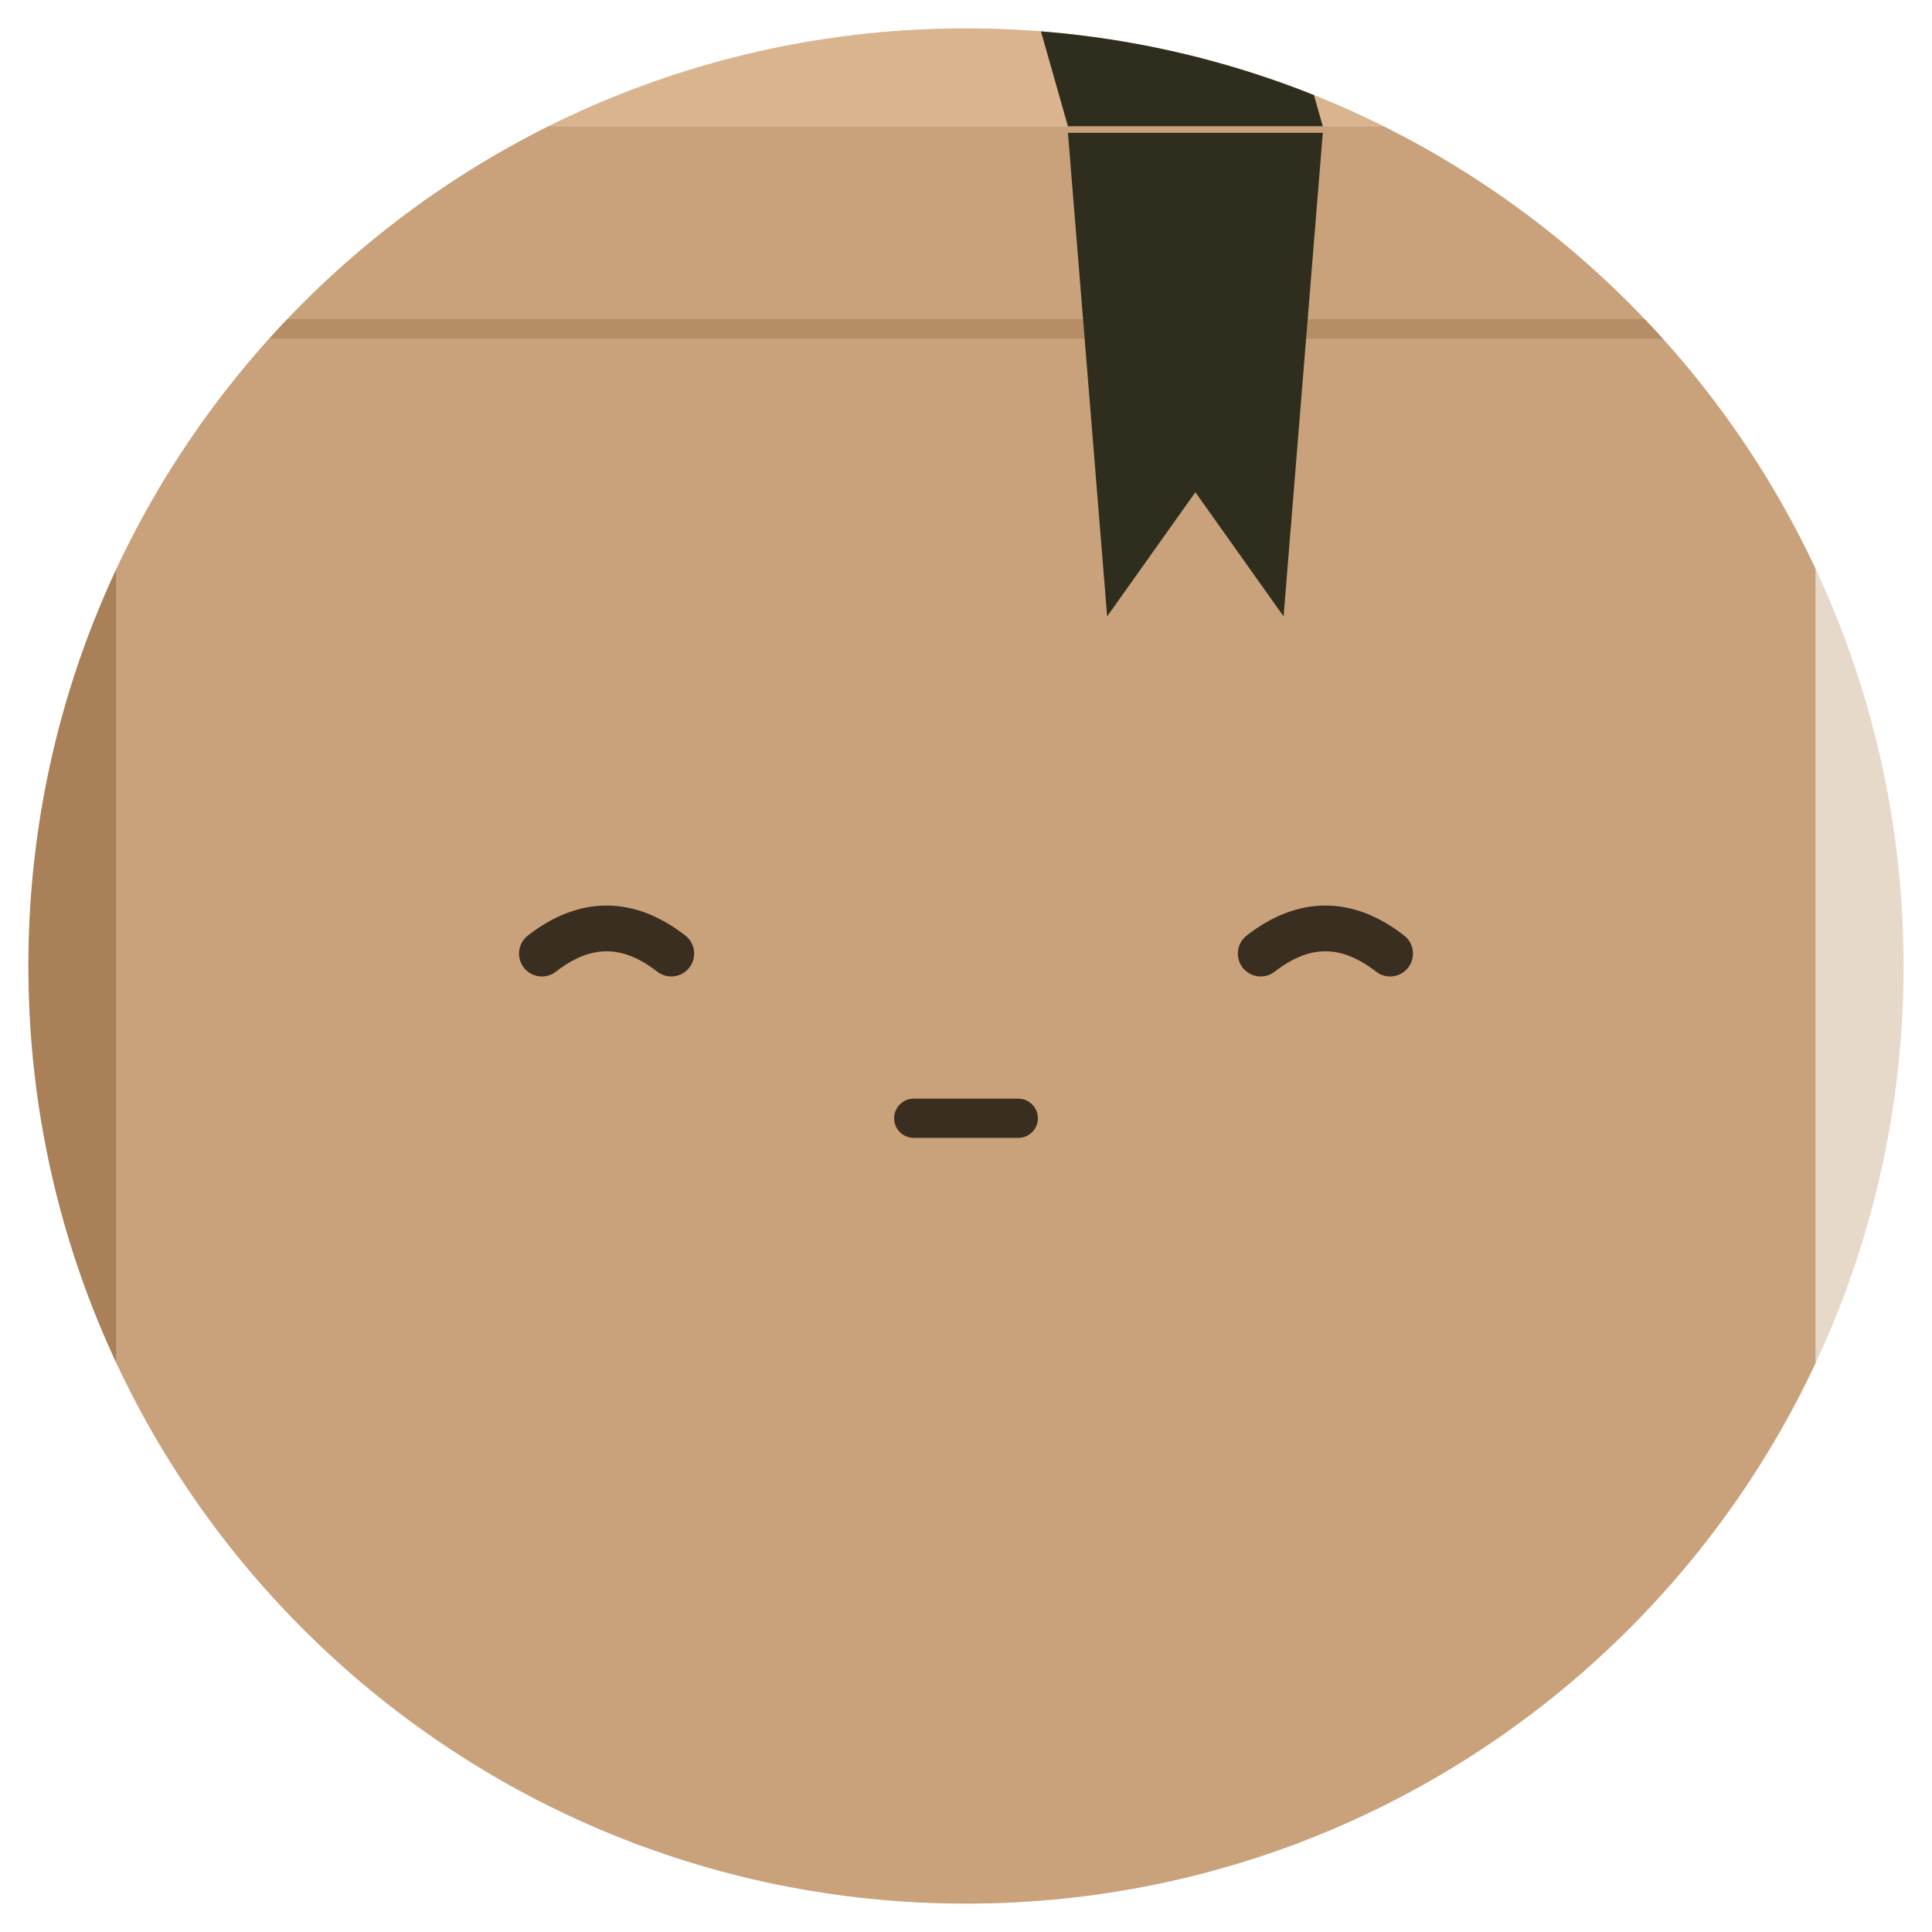
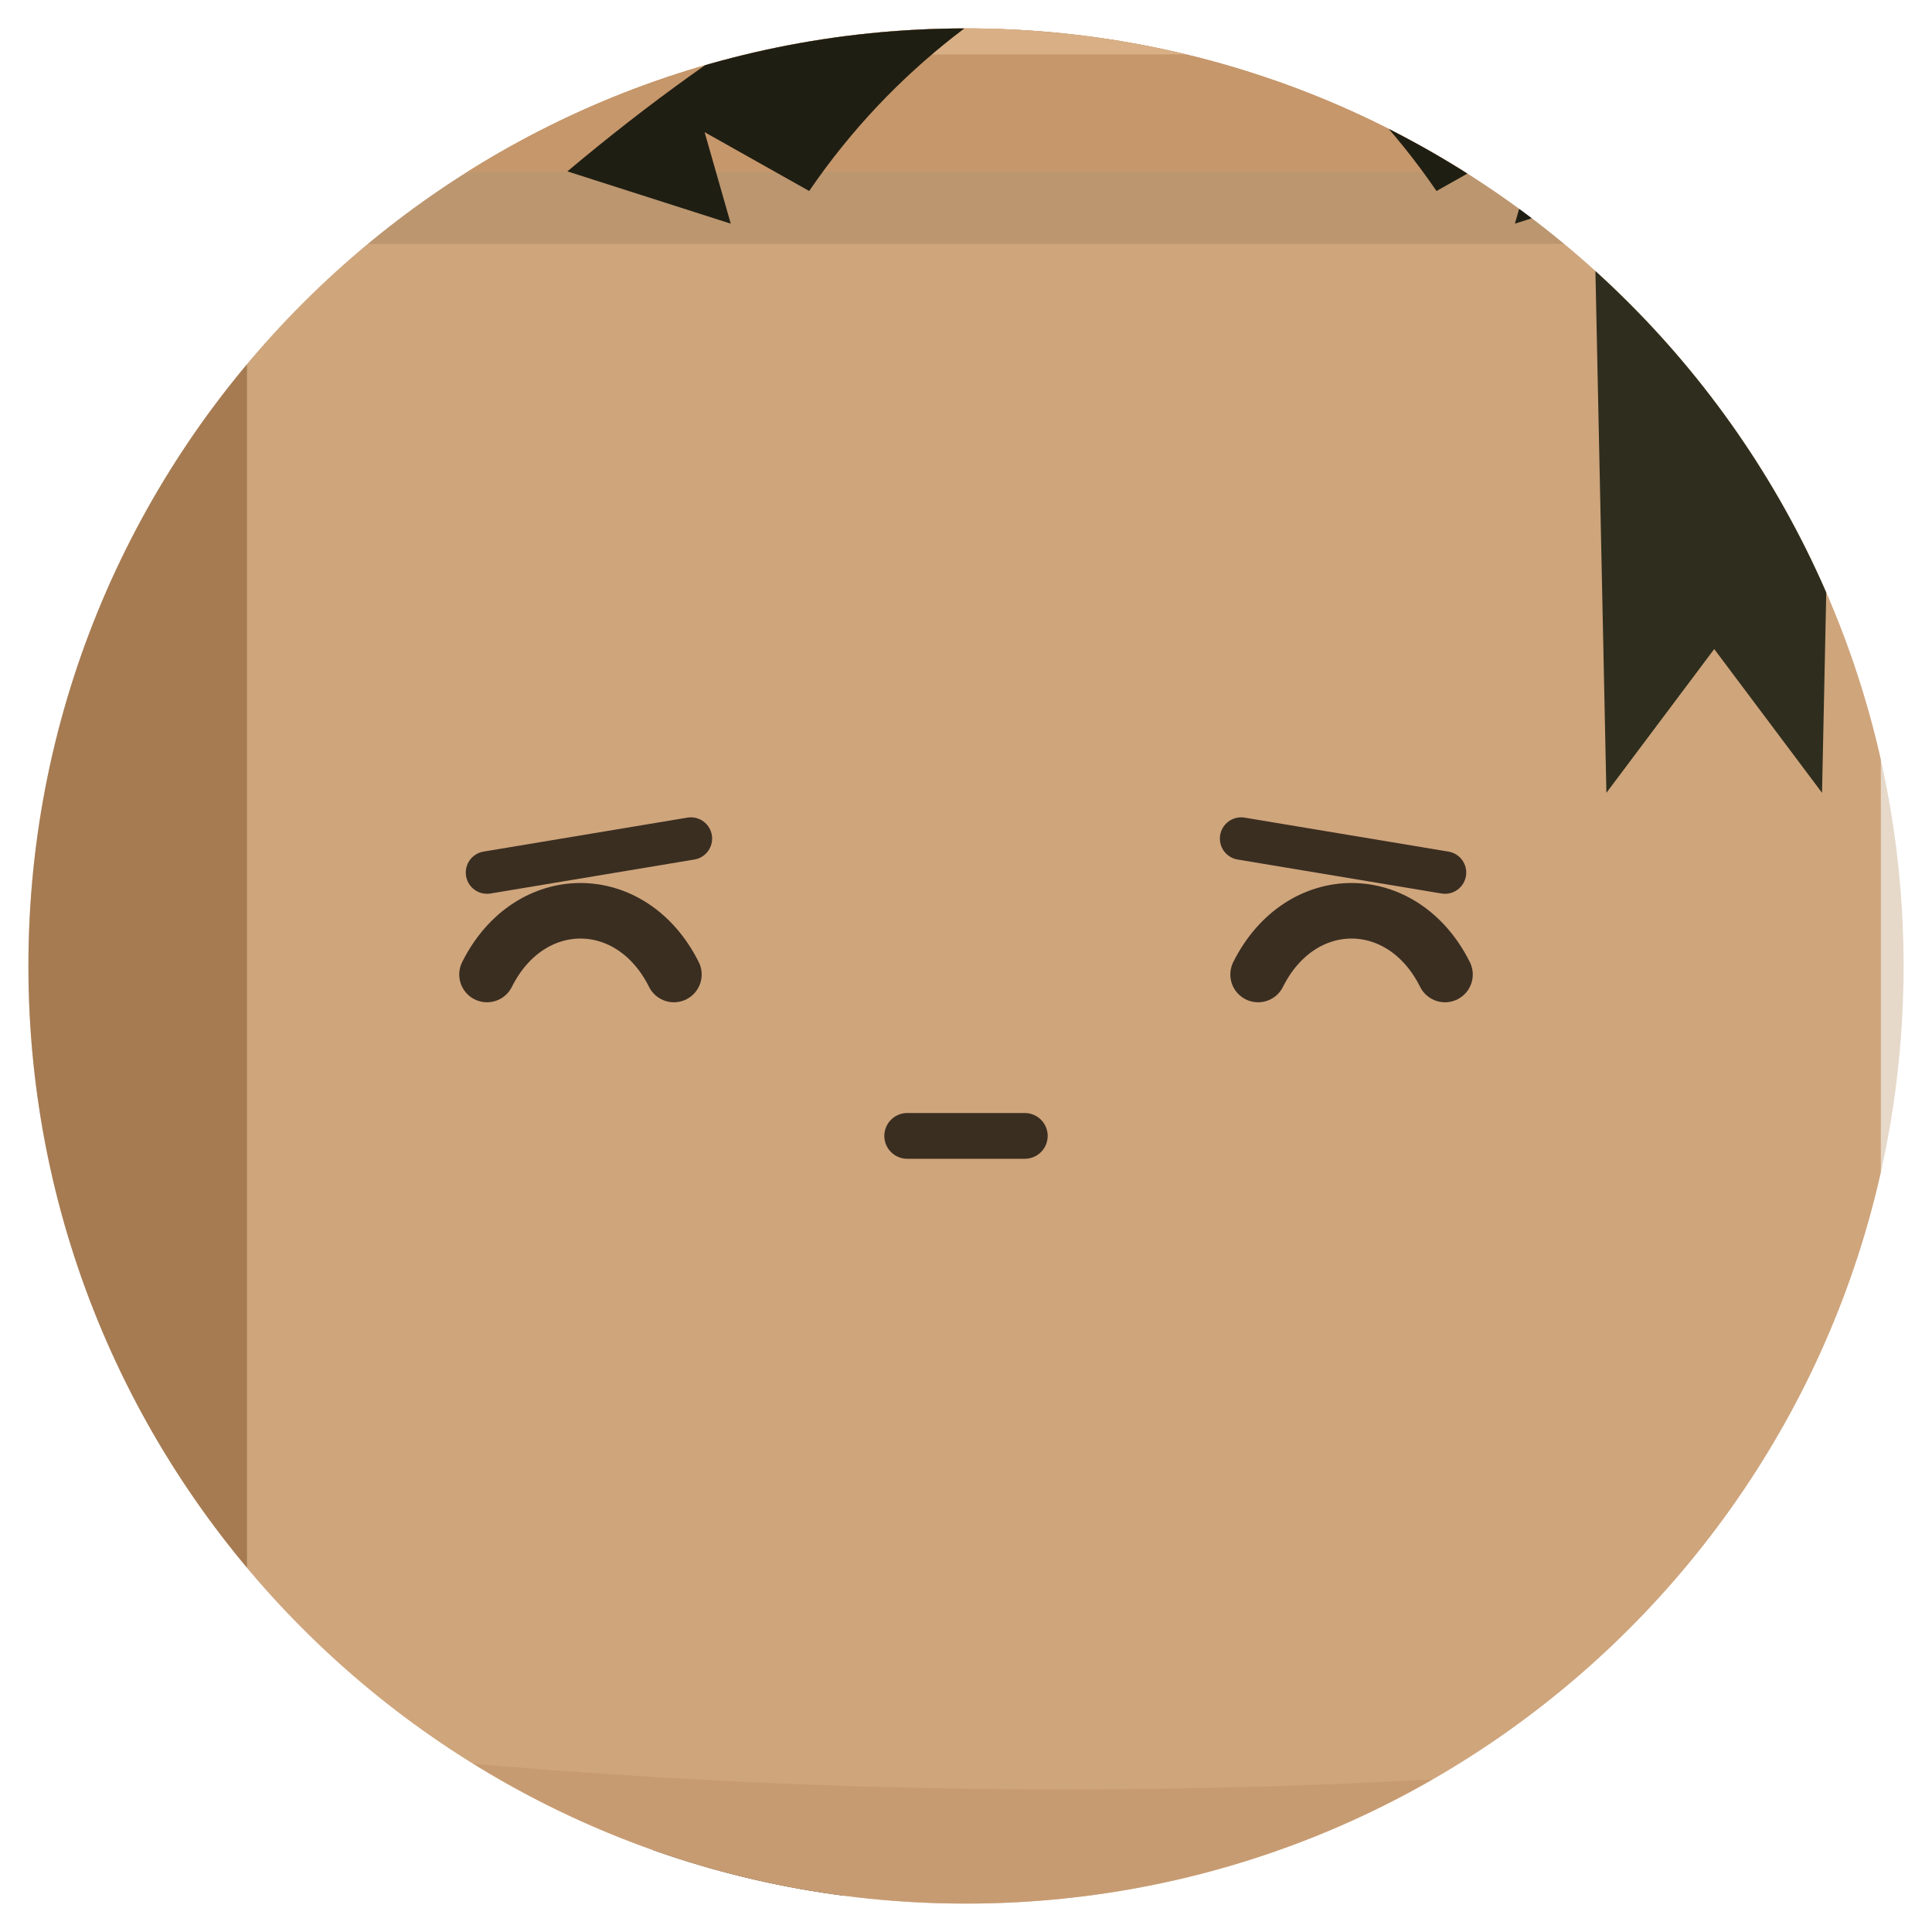
<svg xmlns="http://www.w3.org/2000/svg" viewBox="220 220 680 680" width="680" height="680" role="img" aria-label="Expressão determinado">
  <defs>
    <clipPath id="cp">
      <circle cx="560" cy="560" r="330" />
    </clipPath>
  </defs>
  <circle cx="560" cy="560" r="330" fill="#E6D9CA" />
  <g clip-path="url(#cp)">
-     <g transform="translate(560 560) scale(1.15) translate(-560 -637)">
-       <path d="M450,930 L440,1060 L420,1090" fill="none" stroke="#3A2E21" stroke-width="52" stroke-linecap="round" stroke-linejoin="round" />
-       <ellipse cx="412" cy="1100" rx="50" ry="30" fill="#3A2E21" />
-       <path d="M670,930 L680,1060 L700,1090" fill="none" stroke="#3A2E21" stroke-width="52" stroke-linecap="round" stroke-linejoin="round" />
-       <ellipse cx="710" cy="1100" rx="50" ry="30" fill="#3A2E21" />
-       <g id="corpo" transform="rotate(0 560.0 940)">
-         <path d="M190,420 L300,380 L300,940 L190,900 Z" fill="#A98058" />
-         <path d="M190,420 L300,380 L820,380 L803.5,322 L206.5,362 Z" fill="#D9B48F" />
-         <rect x="300" y="380" width="520" height="560" rx="26" ry="26" fill="#C9A27B" />
-         <path d="M591.2,380 L669.2,380 L652.7,322 L574.7,322 Z" fill="#2F2E1E" />
-         <path d="M239.5,402 L269.5,390 L269.5,910 L239.5,898 Z" fill="#4A4931" />
-         <path d="M304,442 L816,442" fill="none" stroke="#A98058" stroke-width="6" stroke-linecap="round" opacity=".6" />
-         <path d="M591.2,382 L669.2,382 L657.2,530 L630.2,492 L603.2,530 Z" fill="#2F2E1E" />
-         <path d="M613.7,316 C573.7,106 283.7,86 313.7,256 C328.7,336 523.7,346 613.7,316 Z" fill="#2F2E1E" />
-         <path d="M543.7,276 C503.7,166 363.7,166 373.7,246 C388.7,291 493.7,301 543.7,276 Z" fill="#4A4931" opacity=".55" />
-         <path d="M613.7,316 C653.7,106 943.7,86 913.7,256 C898.7,336 703.7,346 613.7,316 Z" fill="#2F2E1E" />
-         <path d="M683.7,276 C723.7,166 863.7,166 853.7,246 C838.7,291 733.7,301 683.7,276 Z" fill="#4A4931" opacity=".55" />
-         <path d="M569.7,286 C563.7,346 663.7,346 657.7,286 C643.7,268 583.7,268 569.7,286 Z" fill="#4A4931" />
-         <path d="M430.2,633.2 Q450.0,617.8 469.8,633.2" fill="none" stroke="#3A2E21" stroke-width="14.0" stroke-linecap="round" />
-         <path d="M650.2,633.2 Q670.0,617.8 689.8,633.2" fill="none" stroke="#3A2E21" stroke-width="14.0" stroke-linecap="round" />
-         <path d="M544.0,683.6 L576.0,683.6" fill="none" stroke="#3A2E21" stroke-width="12.0" stroke-linecap="round" />
+     <g transform="translate(560 560) scale(1.15) translate(-550 -643)">
+       <ellipse cx="550.0" cy="1145" rx="300" ry="26" fill="#C9B9A4" opacity=".55" />
+       <path d="M480,934 Q476,1050 460,1090" fill="none" stroke="#3A2E21" stroke-width="66" stroke-linecap="round" stroke-linejoin="round" />
+       <ellipse cx="448" cy="1108" rx="64" ry="34" fill="#3A2E21" />
+       <path d="M690,934 Q694,1050 710,1090" fill="none" stroke="#3A2E21" stroke-width="66" stroke-linecap="round" stroke-linejoin="round" />
+       <ellipse cx="722" cy="1108" rx="64" ry="34" fill="#3A2E21" />
+       <g id="corpo" transform="rotate(0 580.0 1100)">
+         <path d="M210,452 L330,400 L330,940 L210,888 Z" fill="#A67B52" />
+         <path d="M210,848 L330,900 L330,940 L210,888 Z" fill="#1F1E13" opacity=".10" />
+         <rect x="330" y="400" width="500" height="540" rx="18" fill="#CFA57C" />
+         <path d="M330,880 Q580.0,910 830,880 L830,922 Q830,940 812,940 L348,940 Q330,940 330,922 Z" fill="#B88A5E" opacity=".35" />
+         <path d="M196,406 L316,354 L844,354 L844,400 L316,400 L196,452 Z" fill="#C6976B" />
+         <path d="M196,406 L226.0,309.8 L790.0,291.8 L844,354 L316,354 Z" fill="#DDB58D" />
+         <rect x="316" y="354" width="528" height="46" rx="6" fill="#C6976B" />
+         <rect x="316" y="354" width="528" height="10" fill="#DDB58D" opacity=".8" />
+         <path d="M561.0,293.8 L635.0,293.8 L816,354 L742,354 Z" fill="#2F2E1E" />
+         <rect x="742" y="354" width="74" height="46" fill="#4B4A33" />
+         <path d="M742,400 L816,400 L812,590 L779.0,546 L746,590 Z" fill="#2F2E1E" />
+         <rect x="330" y="400" width="500" height="22" fill="#1F1E13" opacity=".12" />
+         <path d="M598.0,287.8 C578.0,57.8 198.0,37.8 228.0,217.8 C243.0,307.8 508.0,317.8 598.0,287.8 Z" fill="#2F2E1E" />
+         <path d="M508.0,237.8 C478.0,122.8 298.0,112.8 308.0,202.8 C318.0,252.8 448.0,262.8 508.0,237.8 Z" fill="#4B4A33" opacity=".42" />
+         <path d="M588.0,305.8 C528.0,327.8 478.0,357.8 428.0,399.8 L478.0,415.8 L470.0,387.8 L502.0,405.8 C528.0,367.8 562.0,343.8 598.0,327.8 Z" fill="#1F1E13" />
+         <path d="M598.0,287.8 C618.0,57.8 998.0,37.8 968.0,217.8 C953.0,307.8 688.0,317.8 598.0,287.8 Z" fill="#2F2E1E" />
+         <path d="M688.0,237.8 C718.0,122.8 898.0,112.8 888.0,202.8 C878.0,252.8 748.0,262.8 688.0,237.8 Z" fill="#4B4A33" opacity=".42" />
+         <path d="M608.0,305.8 C668.0,327.8 718.0,357.8 768.0,399.8 L718.0,415.8 L726.0,387.8 L694.0,405.8 C668.0,367.8 634.0,343.8 598.0,327.8 Z" fill="#1F1E13" />
+         <rect x="552.0" y="247.8" width="92" height="70" rx="30" fill="#4B4A33" />
+         <rect x="568.0" y="261.8" width="60" height="46" rx="20" fill="#2F2E1E" opacity=".55" />
+         <path d="M403.4,645.6 C416.4,619.6 447.6,619.6 460.6,645.6" fill="none" stroke="#3A2E21" stroke-width="17" stroke-linecap="round" />
+         <path d="M398.2,604.0 L460.6,614.4" fill="none" stroke="#3A2E21" stroke-width="13" stroke-linecap="round" transform="scale(-1 1) translate(-864.0 0)" />
+         <path d="M639.4,645.6 C652.4,619.6 683.6,619.6 696.6,645.6" fill="none" stroke="#3A2E21" stroke-width="17" stroke-linecap="round" />
+         <path d="M634.2,604.0 L696.6,614.4" fill="none" stroke="#3A2E21" stroke-width="13" stroke-linecap="round" transform="scale(1 1) translate(0 0)" />
+         <path d="M532.0,695.0 L568.0,695.0" fill="none" stroke="#3A2E21" stroke-width="14" stroke-linecap="round" />
      </g>
    </g>
  </g>
</svg>
